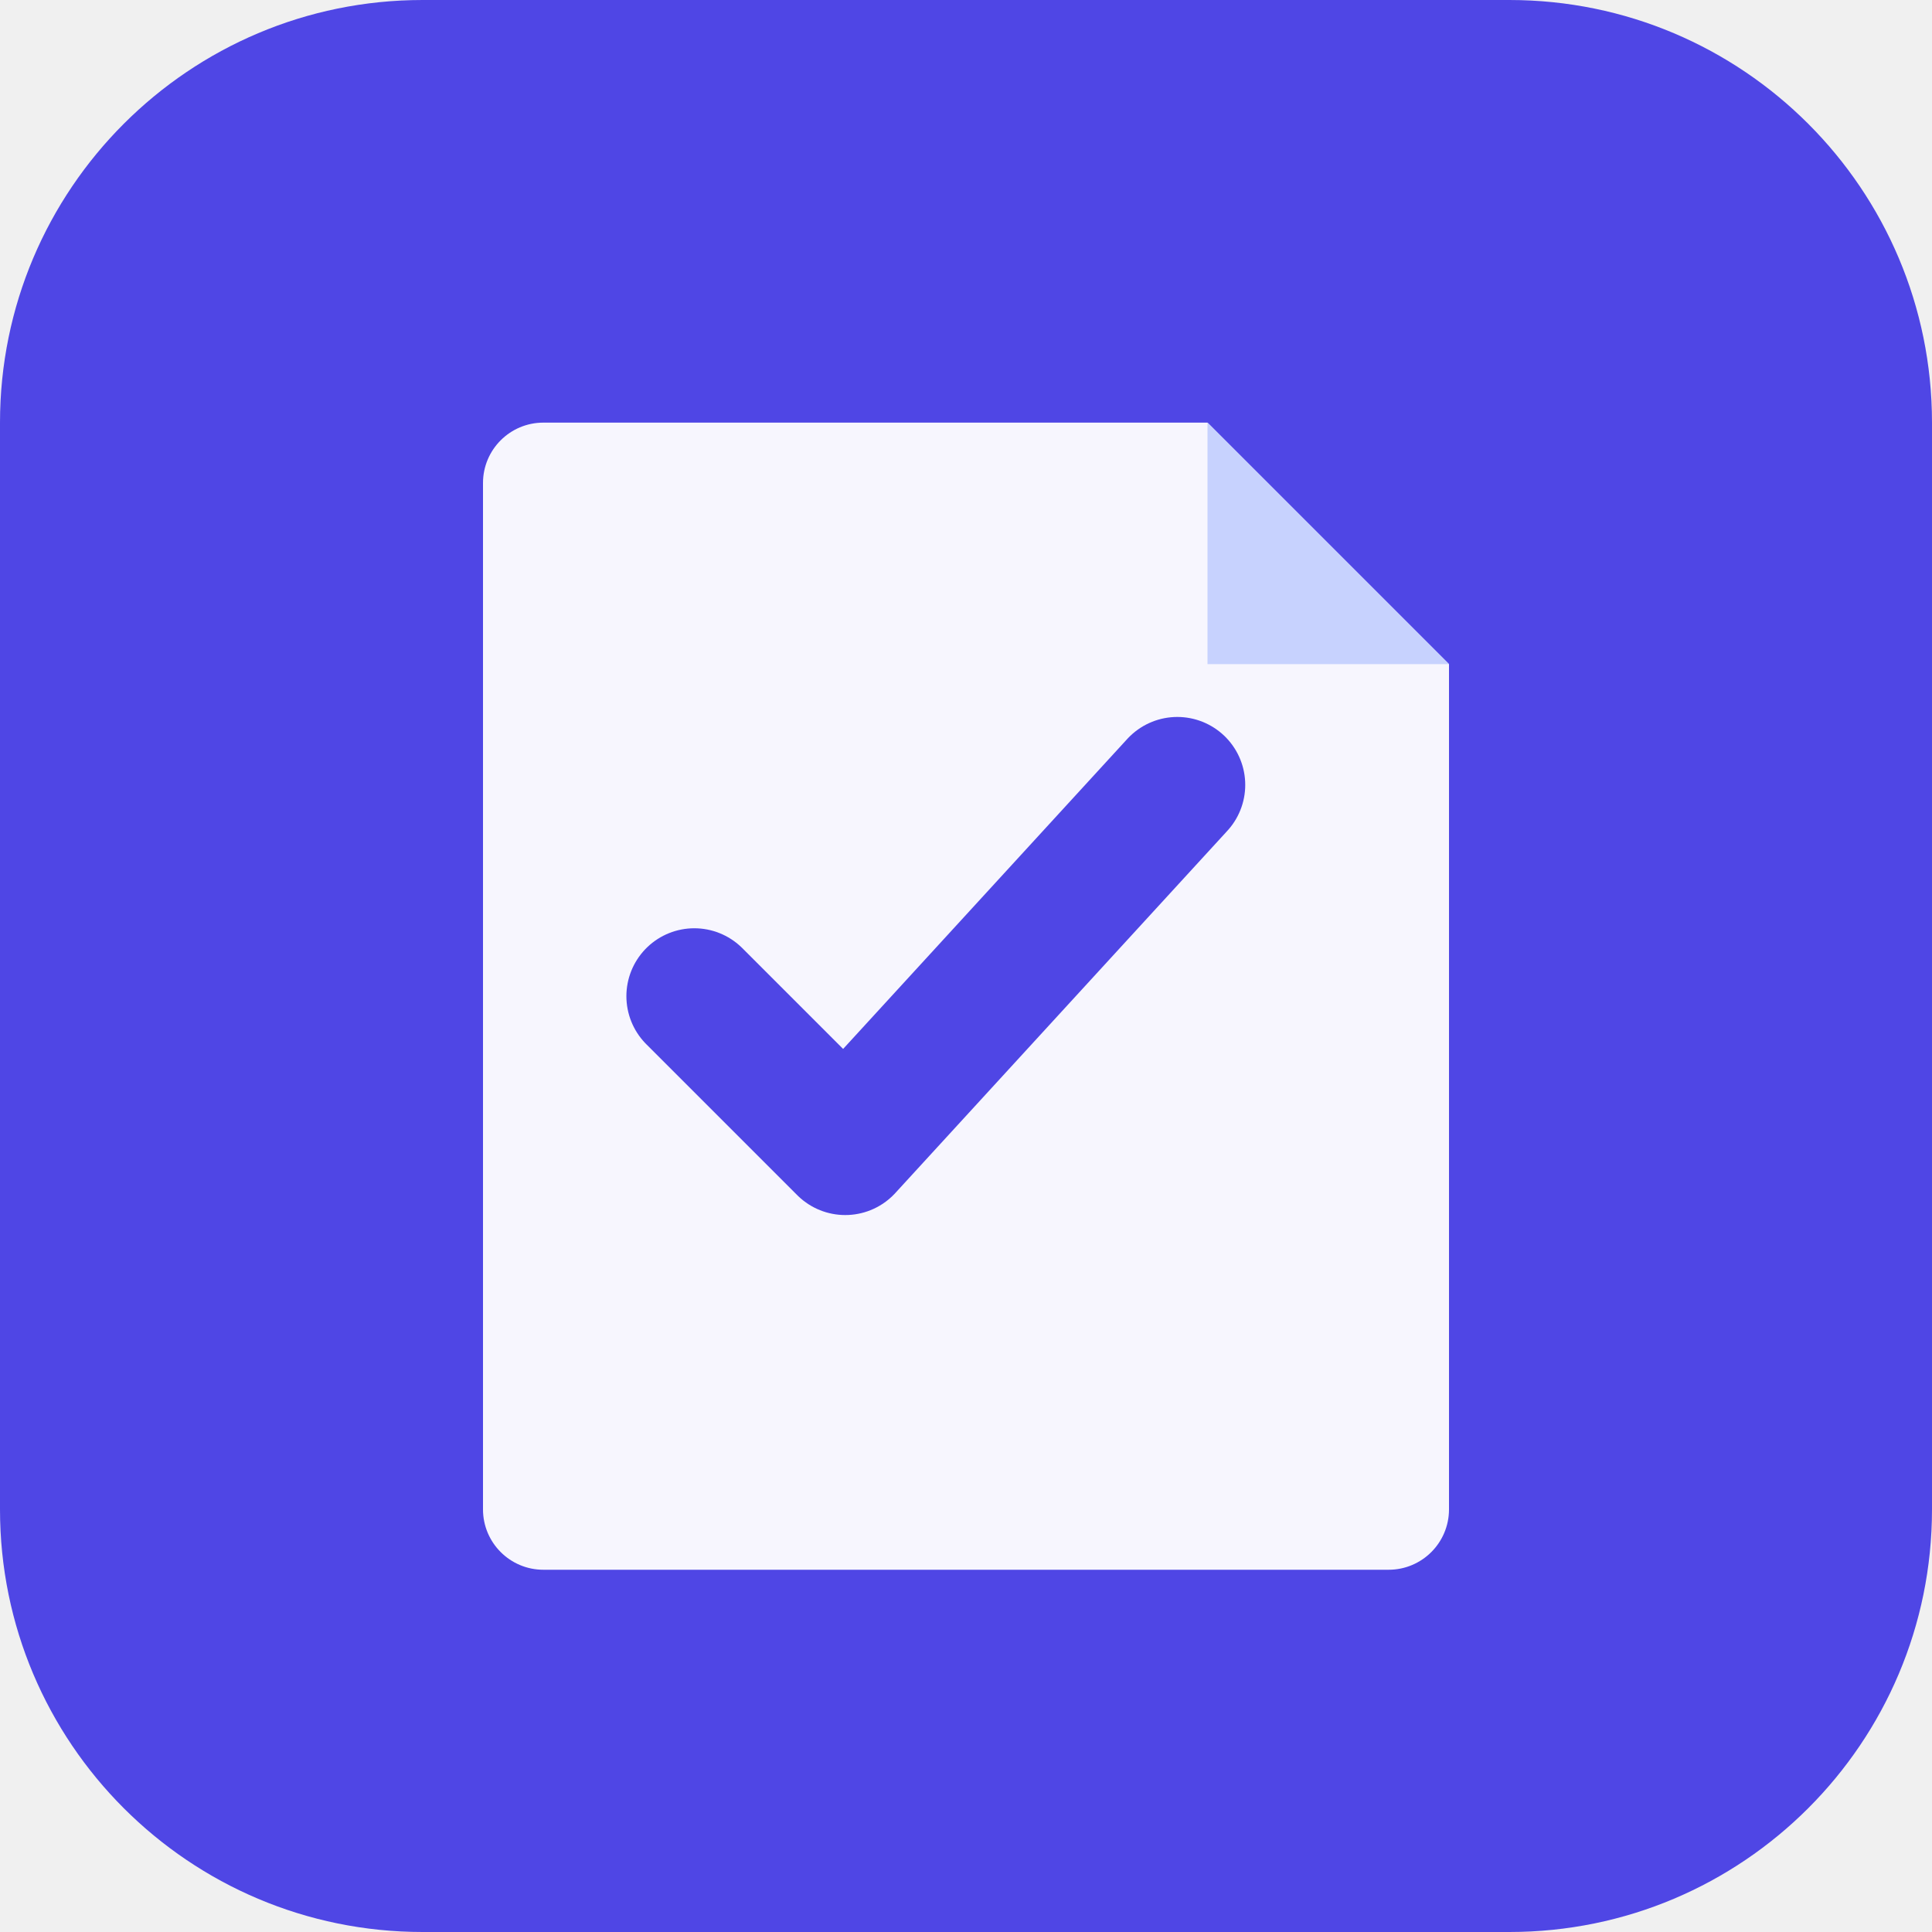
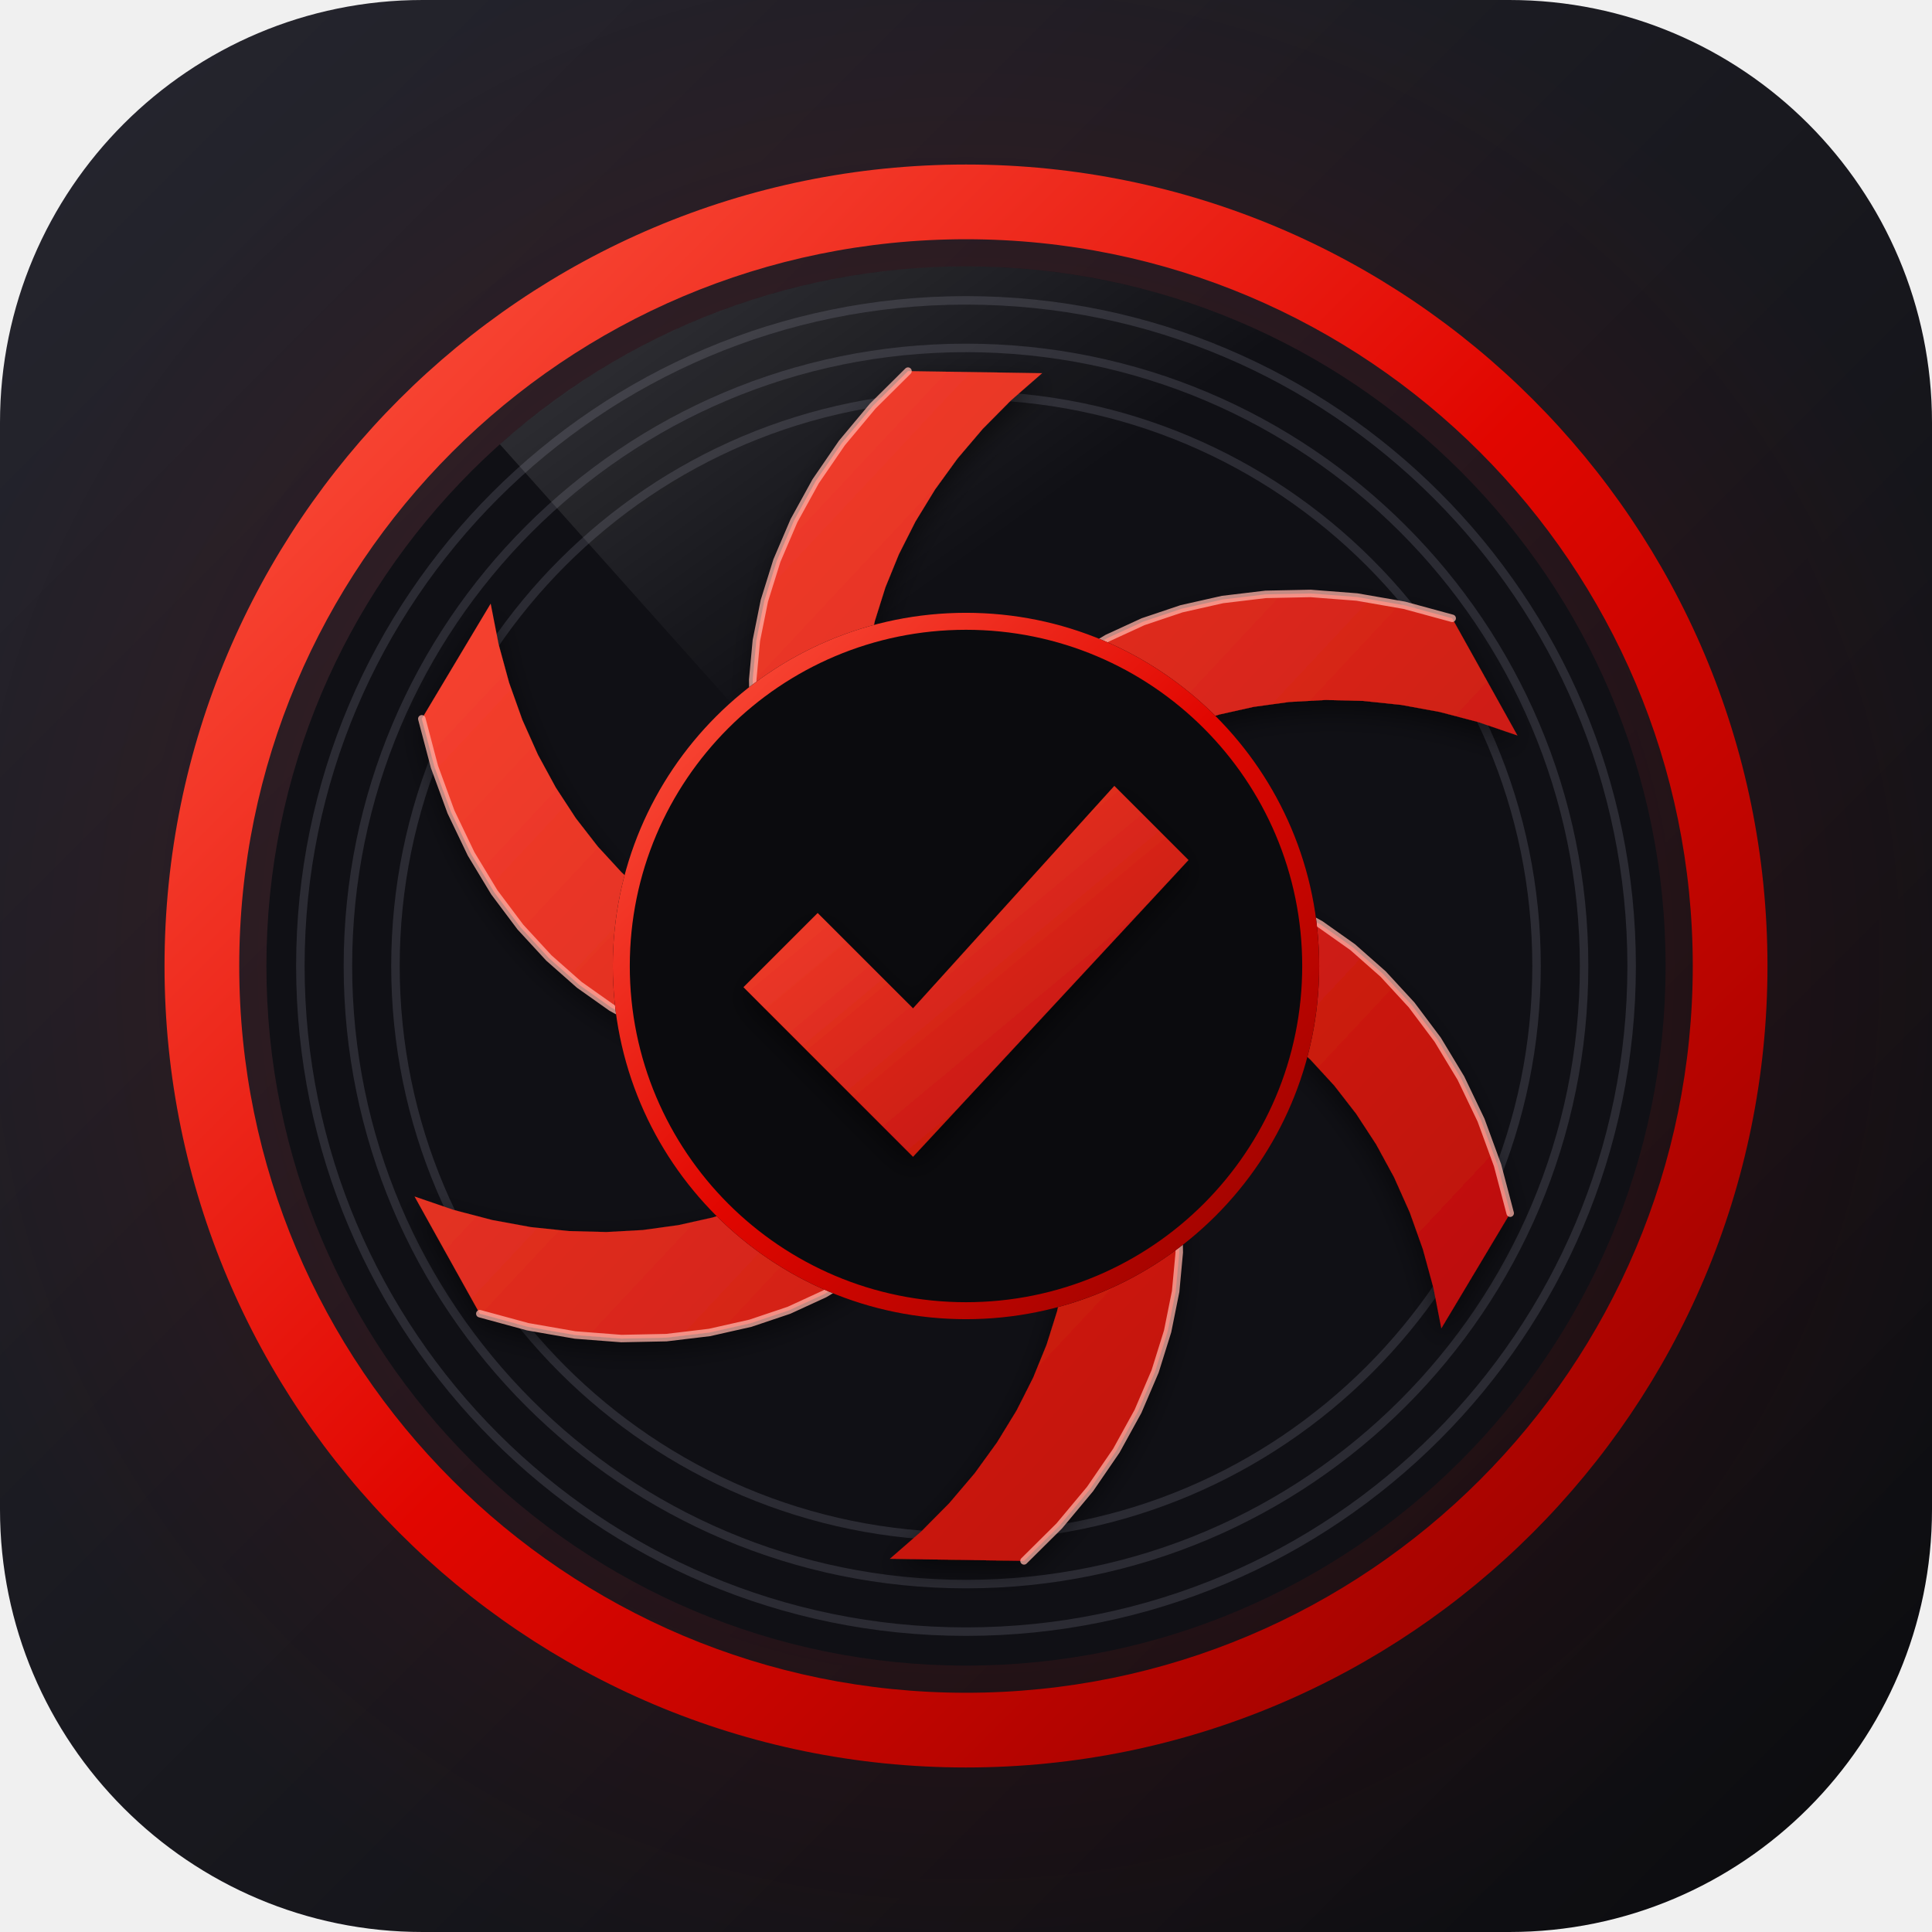
- <svg xmlns="http://www.w3.org/2000/svg" viewBox="0 0 64 64">
-   <rect width="64" height="64" rx="14" fill="#4f46e5" />
-   <path d="M18 14h22l8 8v28a2 2 0 0 1-2 2H18a2 2 0 0 1-2-2V16a2 2 0 0 1 2-2z" fill="#fff" opacity=".95" />
-   <path d="M40 14v8h8" fill="#c7d2fe" />
-   <path d="M23 33l5 5 11-12" fill="none" stroke="#4f46e5" stroke-width="4.5" stroke-linecap="round" stroke-linejoin="round" />
+ <svg xmlns="http://www.w3.org/2000/svg" viewBox="0 0 512 512" width="512" height="512" role="img" aria-label="TurboKeep">
+   <defs>
+     <linearGradient id="turbokeep-bg" x1="0" y1="0" x2="1" y2="1">
+       <stop offset="0" stop-color="#26262f" />
+       <stop offset="1" stop-color="#0b0b0e" />
+     </linearGradient>
+     <radialGradient id="turbokeep-glow" cx="50%" cy="50%" r="55%">
+       <stop offset="0" stop-color="#e10600" stop-opacity=".30" />
+       <stop offset=".7" stop-color="#e10600" stop-opacity=".06" />
+       <stop offset="1" stop-color="#e10600" stop-opacity="0" />
+     </radialGradient>
+     <linearGradient id="turbokeep-ring" x1="0" y1="0" x2="1" y2="1">
+       <stop offset="0" stop-color="#ff5a44" />
+       <stop offset=".5" stop-color="#e10600" />
+       <stop offset="1" stop-color="#8f0300" />
+     </linearGradient>
+     <linearGradient id="turbokeep-fin" x1="0" y1="0" x2="1" y2="1">
+       <stop offset="0" stop-color="#ff4a36" />
+       <stop offset="1" stop-color="#b30500" />
+     </linearGradient>
+     <radialGradient id="turbokeep-hub" cx="35%" cy="30%" r="80%">
+       <stop offset="0" stop-color="#ff5a44" />
+       <stop offset=".55" stop-color="#e10600" />
+       <stop offset="1" stop-color="#8f0300" />
+     </radialGradient>
+     <linearGradient id="turbokeep-sheen" x1="0" y1="0" x2="1" y2="1">
+       <stop offset="0" stop-color="#fff" stop-opacity=".16" />
+       <stop offset=".45" stop-color="#fff" stop-opacity="0" />
+     </linearGradient>
+     <filter id="turbokeep-soft" x="-10%" y="-10%" width="120%" height="120%">
+       <feDropShadow dx="0" dy="3" stdDeviation="4" flood-color="#000" flood-opacity=".55" />
+     </filter>
+   </defs>
+   <rect width="512" height="512" rx="112" fill="url(#turbokeep-bg)" />
+   <rect width="512" height="512" rx="112" fill="url(#turbokeep-glow)" />
+   <g transform="translate(25.6 25.6) scale(0.9)">
+     <path d="M20,256a236,236 0 1,0 472,0a236,236 0 1,0 -472,0ZM42,256a214,214 0 1,0 428,0a214,214 0 1,0 -428,0Z" fill-rule="evenodd" fill="url(#turbokeep-ring)" />
+     <circle cx="256" cy="256" r="206" fill="#101015" />
+     <g fill="none" stroke="#2b2b33" stroke-width="2.5">
+       <circle cx="256" cy="256" r="196" />
+       <circle cx="256" cy="256" r="182" />
+       <circle cx="256" cy="256" r="168" />
+     </g>
+     <path d="M256,256 L118.75,102.38 A206,206 0 0 1 406.73,115.58 Z" fill="url(#turbokeep-sheen)" />
+     <g filter="url(#turbokeep-soft)">
+       <path d="M256,204L260.13,195.28L265.43,186.93L271.88,179.05L279.44,171.77L288.05,165.2L297.64,159.45L308.14,154.62L319.47,150.81L331.53,148.09L344.23,146.57L357.47,146.3L371.11,147.35L385.05,149.78L399.16,153.62L418.39,188.14L406.94,184.2L395.49,181.2L384.13,179.12L372.91,177.95L361.89,177.67L351.14,178.26L340.7,179.7L330.64,181.94L321,184.97L311.84,188.73L303.21,193.2L295.16,198.32L287.72,204.06L280.93,210.37ZM301.03,230L310.65,229.22L320.54,229.63L330.58,231.28L340.66,234.19L350.65,238.35L360.43,243.78L369.87,250.46L378.83,258.37L387.21,267.46L394.89,277.7L401.73,289.02L407.65,301.37L412.51,314.65L416.24,328.79L395.96,362.71L393.65,350.82L390.53,339.4L386.65,328.52L382.05,318.22L376.78,308.54L370.89,299.52L364.43,291.2L357.45,283.61L350.02,276.77L342.18,270.73L334,265.49L325.53,261.07L316.84,257.5L307.99,254.77ZM301.03,282L306.52,289.93L311.1,298.71L314.7,308.23L317.22,318.41L318.61,329.15L318.8,340.33L317.73,351.84L315.37,363.56L311.68,375.37L306.65,387.13L300.27,398.72L292.53,410.01L283.46,420.87L273.08,431.17L233.57,430.56L242.71,422.61L251.03,414.21L258.52,405.41L265.14,396.27L270.89,386.87L275.75,377.26L279.73,367.5L282.82,357.67L285.02,347.81L286.34,338L286.78,328.29L286.37,318.75L285.12,309.44L283.06,300.41ZM256,308L251.87,316.72L246.57,325.07L240.12,332.95L232.56,340.23L223.95,346.8L214.36,352.55L203.86,357.38L192.53,361.19L180.47,363.91L167.77,365.43L154.53,365.7L140.89,364.65L126.95,362.22L112.84,358.38L93.61,323.86L105.06,327.8L116.51,330.8L127.87,332.88L139.09,334.05L150.11,334.33L160.86,333.74L171.3,332.3L181.36,330.06L191,327.03L200.16,323.27L208.79,318.8L216.84,313.68L224.28,307.94L231.07,301.63ZM210.97,282L201.35,282.78L191.46,282.37L181.42,280.72L171.34,277.81L161.35,273.65L151.57,268.22L142.13,261.54L133.17,253.63L124.79,244.54L117.11,234.3L110.27,222.98L104.35,210.63L99.49,197.35L95.76,183.21L116.04,149.29L118.35,161.18L121.47,172.6L125.35,183.48L129.95,193.78L135.22,203.46L141.11,212.48L147.57,220.8L154.55,228.39L161.98,235.23L169.82,241.27L178,246.51L186.47,250.93L195.16,254.5L204.01,257.23ZM210.97,230L205.48,222.07L200.9,213.29L197.3,203.77L194.78,193.59L193.39,182.85L193.2,171.67L194.27,160.16L196.63,148.44L200.32,136.63L205.35,124.87L211.73,113.28L219.47,101.99L228.54,91.13L238.92,80.83L278.43,81.44L269.29,89.39L260.97,97.79L253.48,106.59L246.86,115.73L241.11,125.13L236.25,134.74L232.27,144.5L229.18,154.33L226.98,164.19L225.66,174L225.22,183.71L225.63,193.25L226.88,202.56L228.94,211.59Z" fill="url(#turbokeep-fin)" />
+     </g>
+     <path d="M256,204L260.13,195.28L265.43,186.93L271.88,179.05L279.44,171.77L288.05,165.2L297.64,159.45L308.14,154.62L319.47,150.81L331.53,148.09L344.23,146.57L357.47,146.3L371.11,147.35L385.05,149.78L399.16,153.62M301.03,230L310.65,229.22L320.54,229.63L330.58,231.28L340.66,234.19L350.65,238.35L360.43,243.78L369.87,250.46L378.83,258.37L387.21,267.46L394.89,277.7L401.73,289.02L407.65,301.37L412.51,314.65L416.24,328.79M301.03,282L306.52,289.93L311.1,298.71L314.7,308.23L317.22,318.41L318.61,329.15L318.8,340.33L317.73,351.84L315.37,363.56L311.68,375.37L306.65,387.13L300.27,398.72L292.53,410.01L283.46,420.87L273.08,431.17M256,308L251.87,316.72L246.57,325.07L240.12,332.95L232.56,340.23L223.95,346.8L214.36,352.55L203.86,357.38L192.53,361.19L180.47,363.91L167.77,365.43L154.53,365.7L140.89,364.65L126.95,362.22L112.84,358.38M210.97,282L201.35,282.78L191.46,282.37L181.42,280.72L171.34,277.81L161.35,273.65L151.57,268.22L142.13,261.54L133.17,253.63L124.79,244.54L117.11,234.3L110.27,222.98L104.35,210.63L99.49,197.35L95.76,183.21M210.97,230L205.48,222.07L200.9,213.29L197.3,203.77L194.78,193.59L193.39,182.85L193.2,171.67L194.27,160.16L196.63,148.44L200.32,136.63L205.35,124.87L211.73,113.28L219.47,101.99L228.54,91.13L238.92,80.83" fill="none" stroke="#ffb3a8" stroke-opacity=".75" stroke-width="2.2" stroke-linecap="round" />
+     <circle cx="256" cy="256" r="104" fill="#0b0b0e" />
+     <path d="M152,256a104,104 0 1,0 208,0a104,104 0 1,0 -208,0ZM157,256a99,99 0 1,0 198,0a99,99 0 1,0 -198,0Z" fill-rule="evenodd" fill="url(#turbokeep-ring)" />
+     <g filter="url(#turbokeep-soft)">
+       <path d="M190.48,262.24L212.32,240.4L240.4,268.48L299.68,202.96L321.52,224.8L240.4,312.16Z" fill="url(#turbokeep-fin)" />
+     </g>
+   </g>
</svg>
